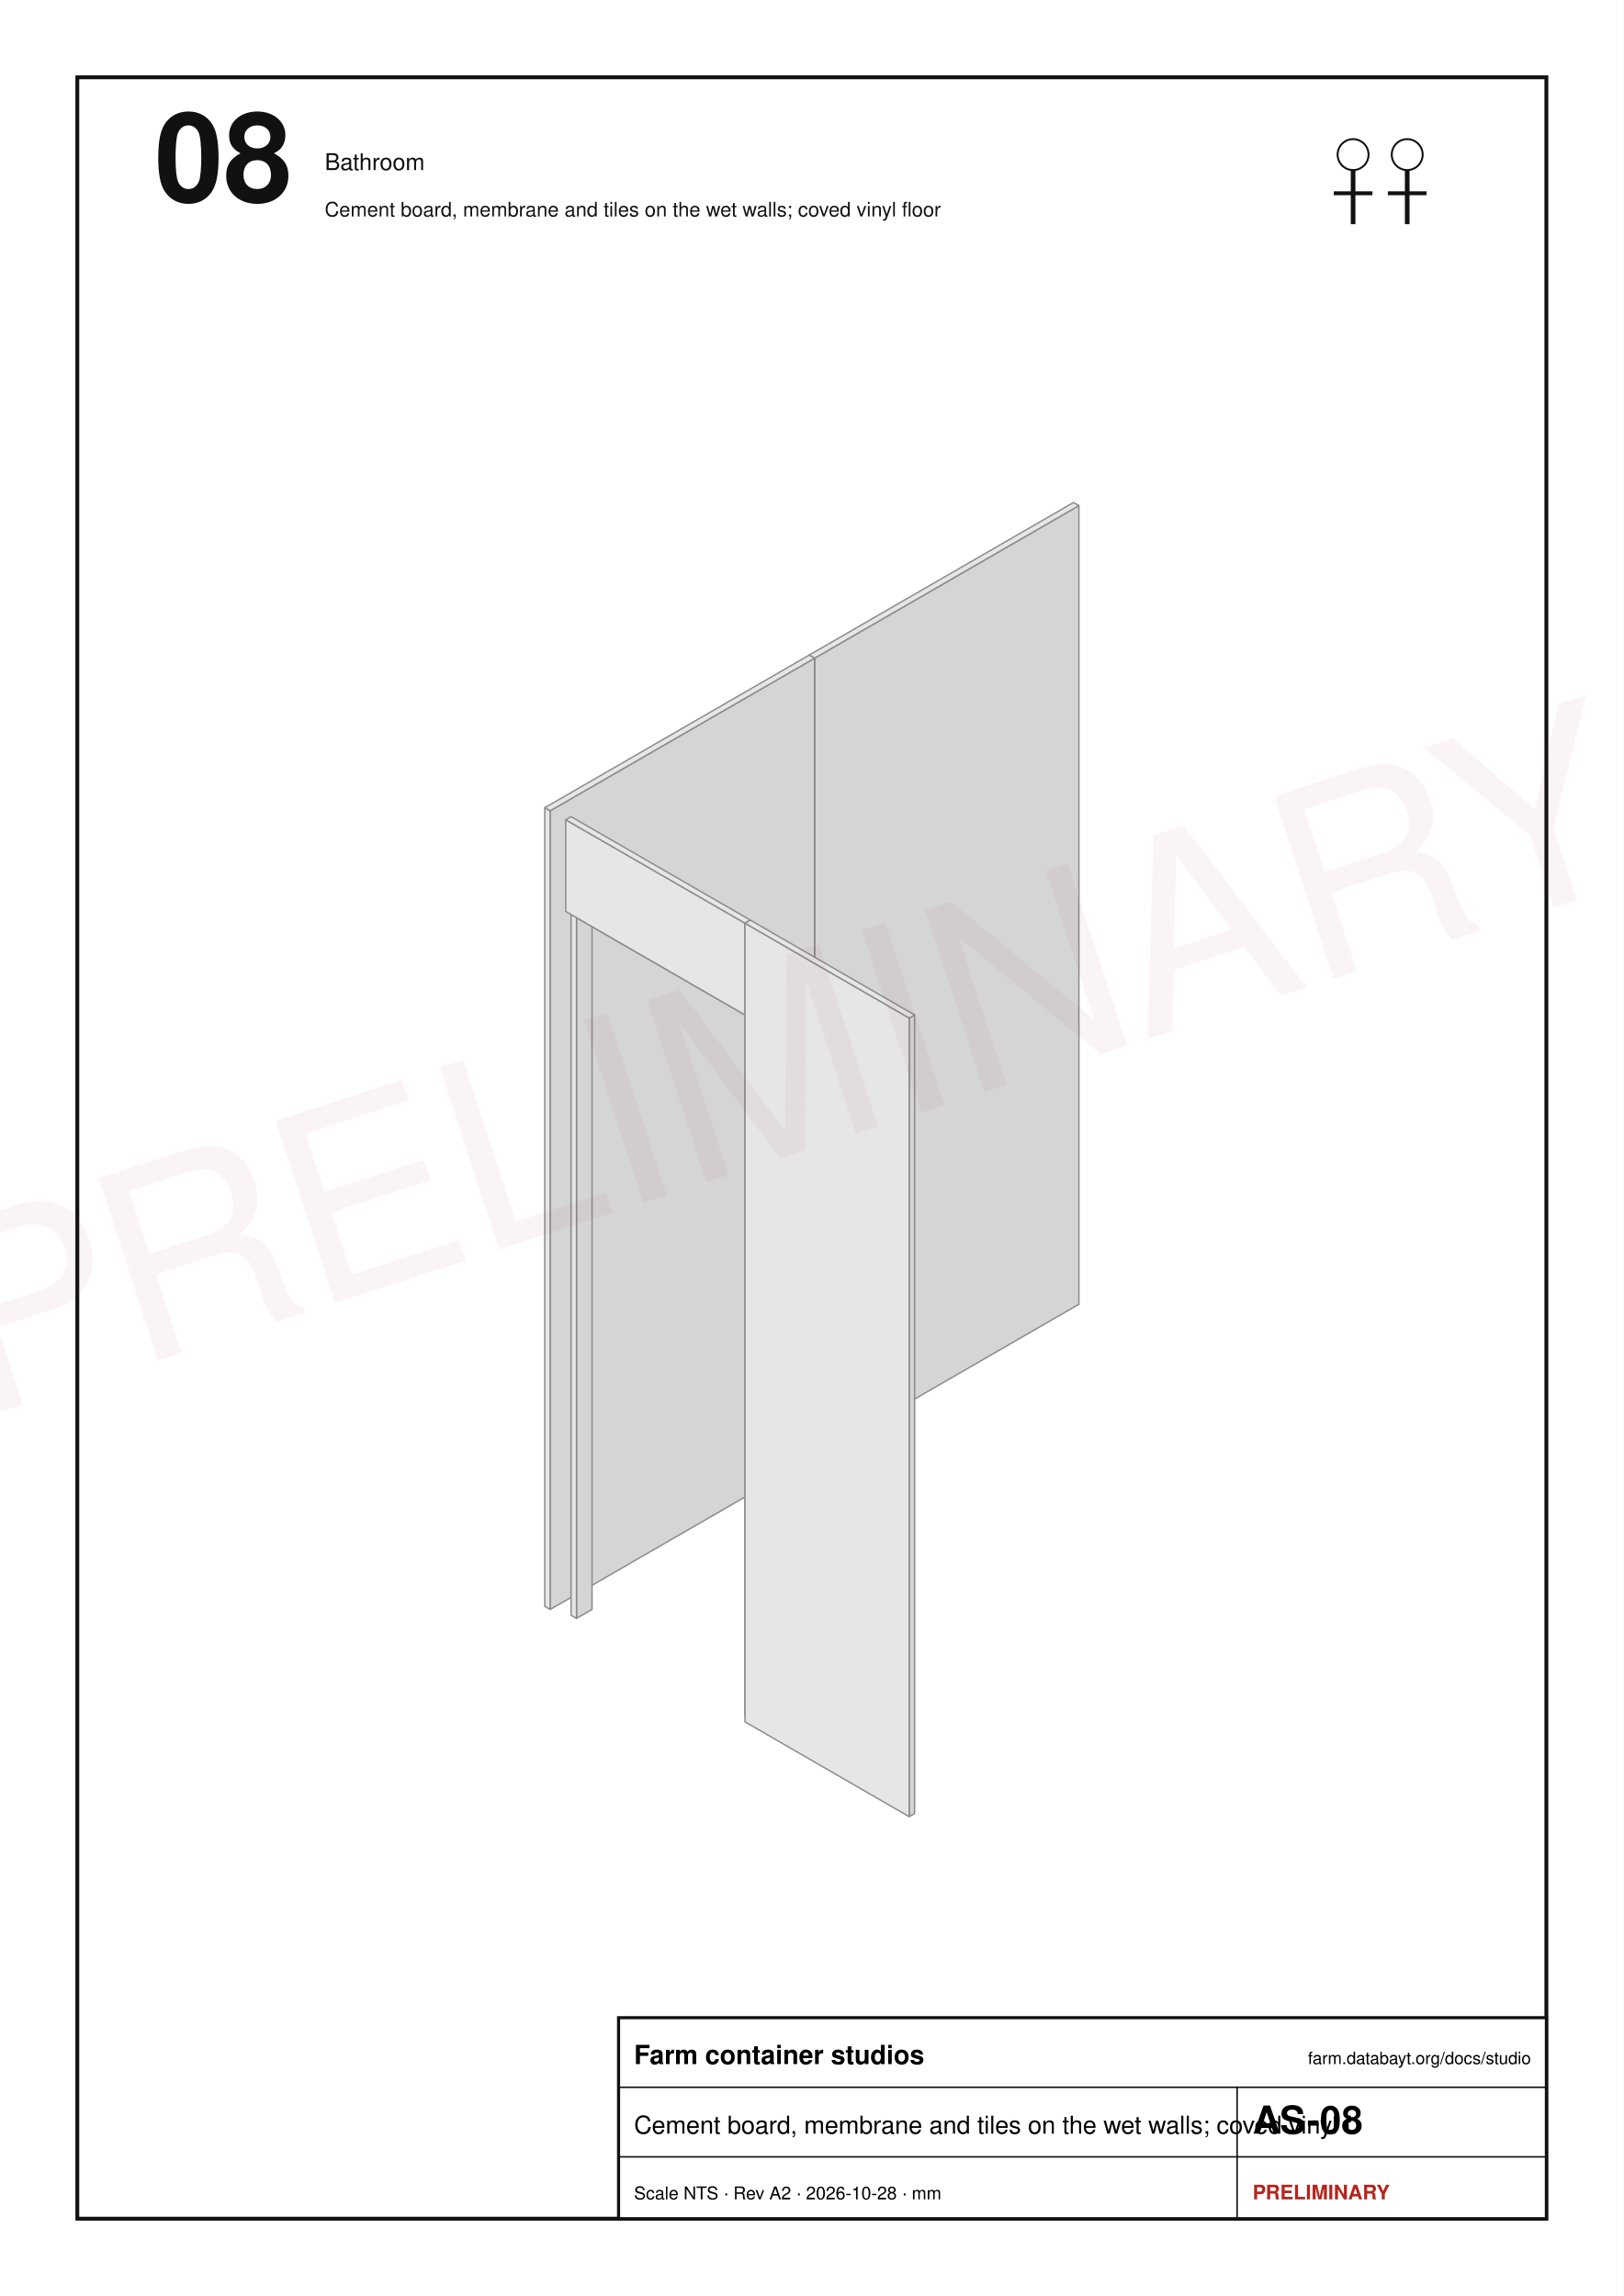
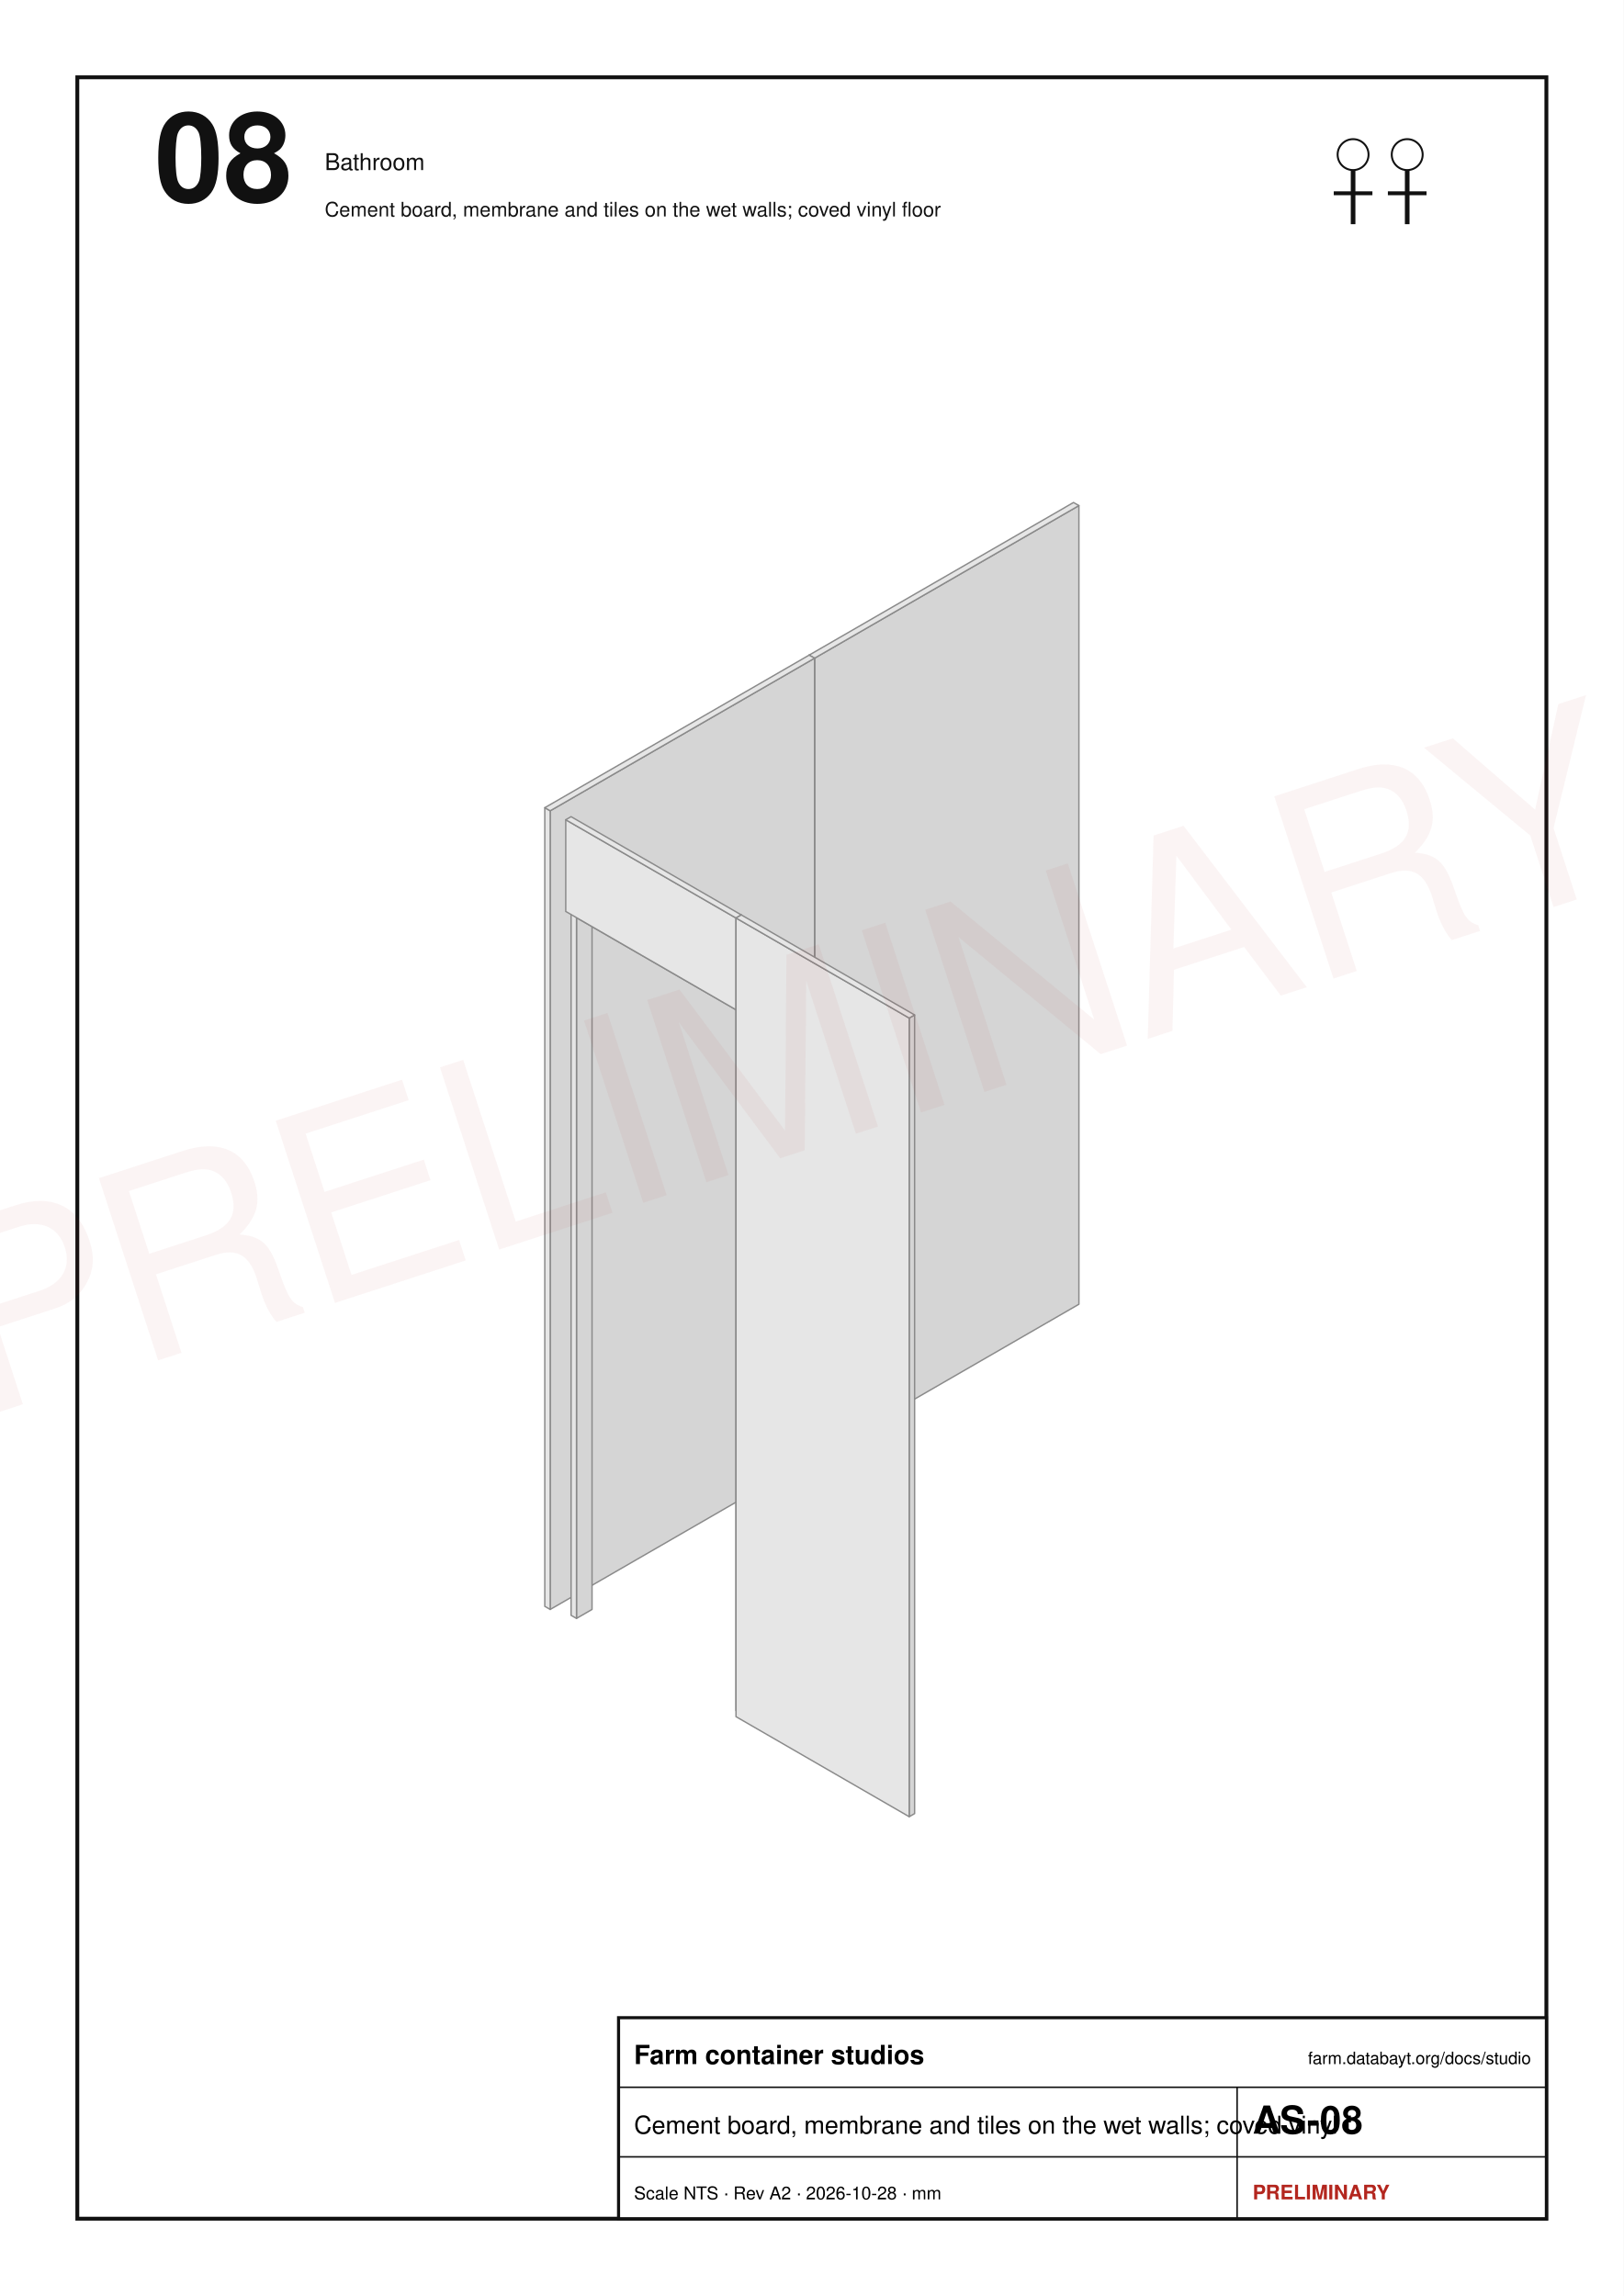
<svg xmlns="http://www.w3.org/2000/svg" width="210mm" height="297mm" viewBox="0 0 210 297" font-family="Helvetica, Arial, sans-serif">
  <rect x="0" y="0" width="210" height="297" fill="#fff" />
  <rect x="10" y="10" width="190" height="277" fill="none" stroke="#111" stroke-width="0.5" />
  <text x="20" y="26" font-size="16" text-anchor="start" font-weight="bold" fill="#111">08</text>
  <text x="42" y="22" font-size="3" text-anchor="start" font-weight="normal" fill="#111">Bathroom</text>
  <text x="42" y="28" font-size="2.6" text-anchor="start" font-weight="normal" fill="#111">Cement board, membrane and tiles on the wet walls; coved vinyl floor</text>
  <circle cx="175" cy="20" r="2" fill="none" stroke="#111" stroke-width="0.25" />
  <line x1="175" y1="22" x2="175" y2="29" stroke="#111" stroke-width="0.6" />
  <line x1="172.5" y1="25" x2="177.5" y2="25" stroke="#111" stroke-width="0.5" />
  <circle cx="182" cy="20" r="2" fill="none" stroke="#111" stroke-width="0.25" />
  <line x1="182" y1="22" x2="182" y2="29" stroke="#111" stroke-width="0.6" />
  <line x1="179.5" y1="25" x2="184.5" y2="25" stroke="#111" stroke-width="0.5" />
  <polygon points="139.54,168.71 105.35,188.45 105.35,85.14 139.54,65.4" fill="#d5d5d5" stroke="#8a8a8a" stroke-width="0.18" stroke-linejoin="round" />
  <polygon points="104.65,188.05 105.35,188.45 105.35,85.14 104.65,84.74" fill="#e6e6e6" stroke="#8a8a8a" stroke-width="0.18" stroke-linejoin="round" />
  <polygon points="138.84,65 139.54,65.4 105.35,85.14 104.65,84.74" fill="#e6e6e6" stroke="#8a8a8a" stroke-width="0.18" stroke-linejoin="round" />
  <polygon points="105.35,188.45 71.16,208.19 71.16,104.88 105.35,85.14" fill="#d5d5d5" stroke="#8a8a8a" stroke-width="0.18" stroke-linejoin="round" />
  <polygon points="70.46,207.79 71.16,208.19 71.16,104.88 70.46,104.48" fill="#e6e6e6" stroke="#8a8a8a" stroke-width="0.18" stroke-linejoin="round" />
  <polygon points="104.65,84.74 105.35,85.14 71.16,104.88 70.46,104.48" fill="#e6e6e6" stroke="#8a8a8a" stroke-width="0.18" stroke-linejoin="round" />
  <polygon points="76.57,208.19 74.56,209.35 74.56,117.9 76.57,116.74" fill="#d5d5d5" stroke="#8a8a8a" stroke-width="0.18" stroke-linejoin="round" />
  <polygon points="73.86,208.95 74.56,209.35 74.56,117.9 73.86,117.5" fill="#e6e6e6" stroke="#8a8a8a" stroke-width="0.18" stroke-linejoin="round" />
  <polygon points="75.87,116.34 76.57,116.74 74.56,117.9 73.86,117.5" fill="#e6e6e6" stroke="#8a8a8a" stroke-width="0.18" stroke-linejoin="round" />
-   <polygon points="98.36,130.13 96.35,131.29 96.35,130.48 98.36,129.32" fill="#d5d5d5" stroke="#8a8a8a" stroke-width="0.18" stroke-linejoin="round" />
-   <polygon points="74.56,118.71 96.35,131.29 96.35,130.48 74.56,117.9" fill="#e6e6e6" stroke="#8a8a8a" stroke-width="0.18" stroke-linejoin="round" />
-   <polygon points="76.57,116.74 98.36,129.32 96.35,130.48 74.56,117.9" fill="#e6e6e6" stroke="#8a8a8a" stroke-width="0.18" stroke-linejoin="round" />
-   <polygon points="99.05,221.17 97.04,222.33 97.04,130.89 99.05,129.73" fill="#d5d5d5" stroke="#8a8a8a" stroke-width="0.18" stroke-linejoin="round" />
-   <polygon points="96.35,221.93 97.04,222.33 97.04,130.89 96.35,130.48" fill="#e6e6e6" stroke="#8a8a8a" stroke-width="0.18" stroke-linejoin="round" />
-   <polygon points="98.36,129.32 99.05,129.73 97.04,130.89 96.35,130.48" fill="#e6e6e6" stroke="#8a8a8a" stroke-width="0.18" stroke-linejoin="round" />
-   <polygon points="97.04,130.89 96.35,131.29 96.35,119.42 97.04,119.02" fill="#d5d5d5" stroke="#8a8a8a" stroke-width="0.18" stroke-linejoin="round" />
-   <polygon points="73.17,117.9 96.35,131.29 96.35,119.42 73.17,106.04" fill="#e6e6e6" stroke="#8a8a8a" stroke-width="0.18" stroke-linejoin="round" />
-   <polygon points="73.86,105.64 97.04,119.02 96.35,119.42 73.17,106.04" fill="#e6e6e6" stroke="#8a8a8a" stroke-width="0.18" stroke-linejoin="round" />
+   <polygon points="97.2,129.46 95.19,130.62 95.19,129.82 97.2,128.66" fill="#d5d5d5" stroke="#8a8a8a" stroke-width="0.18" stroke-linejoin="round" />
+   <polygon points="74.56,118.71 95.19,130.62 95.19,129.82 74.56,117.9" fill="#e6e6e6" stroke="#8a8a8a" stroke-width="0.18" stroke-linejoin="round" />
+   <polygon points="76.57,116.74 97.2,128.66 95.19,129.82 74.56,117.9" fill="#e6e6e6" stroke="#8a8a8a" stroke-width="0.18" stroke-linejoin="round" />
+   <polygon points="97.89,220.5 95.88,221.66 95.88,130.22 97.89,129.06" fill="#d5d5d5" stroke="#8a8a8a" stroke-width="0.18" stroke-linejoin="round" />
+   <polygon points="95.19,221.26 95.88,221.66 95.88,130.22 95.19,129.82" fill="#e6e6e6" stroke="#8a8a8a" stroke-width="0.18" stroke-linejoin="round" />
+   <polygon points="97.2,128.66 97.89,129.06 95.88,130.22 95.19,129.82" fill="#e6e6e6" stroke="#8a8a8a" stroke-width="0.18" stroke-linejoin="round" />
+   <polygon points="95.88,130.22 95.19,130.62 95.19,118.75 95.88,118.35" fill="#d5d5d5" stroke="#8a8a8a" stroke-width="0.18" stroke-linejoin="round" />
+   <polygon points="73.17,117.9 95.19,130.62 95.19,118.75 73.17,106.04" fill="#e6e6e6" stroke="#8a8a8a" stroke-width="0.18" stroke-linejoin="round" />
+   <polygon points="73.86,105.64 95.88,118.35 95.19,118.75 73.17,106.04" fill="#e6e6e6" stroke="#8a8a8a" stroke-width="0.18" stroke-linejoin="round" />
  <polygon points="118.29,234.6 117.59,235 117.59,131.69 118.29,131.29" fill="#d5d5d5" stroke="#8a8a8a" stroke-width="0.18" stroke-linejoin="round" />
-   <polygon points="96.35,222.73 117.59,235 117.59,131.69 96.35,119.42" fill="#e6e6e6" stroke="#8a8a8a" stroke-width="0.18" stroke-linejoin="round" />
-   <polygon points="97.04,119.02 118.29,131.29 117.59,131.69 96.35,119.42" fill="#e6e6e6" stroke="#8a8a8a" stroke-width="0.18" stroke-linejoin="round" />
+   <polygon points="95.19,222.06 117.59,235 117.59,131.69 95.19,118.75" fill="#e6e6e6" stroke="#8a8a8a" stroke-width="0.18" stroke-linejoin="round" />
+   <polygon points="95.88,118.35 118.29,131.29 117.59,131.69 95.19,118.75" fill="#e6e6e6" stroke="#8a8a8a" stroke-width="0.18" stroke-linejoin="round" />
  <rect x="80" y="261" width="120" height="26" fill="#fff" stroke="#111" stroke-width="0.4" />
  <line x1="80" y1="270" x2="200" y2="270" stroke="#111" stroke-width="0.2" />
  <line x1="80" y1="279" x2="200" y2="279" stroke="#111" stroke-width="0.2" />
  <line x1="160" y1="270" x2="160" y2="287" stroke="#111" stroke-width="0.2" />
  <text x="82" y="267" font-size="3.4" font-weight="bold">Farm container studios</text>
  <text x="198" y="267" font-size="2.2" text-anchor="end">farm.databayt.org/docs/studio</text>
  <text x="82" y="276" font-size="3.2">Cement board, membrane and tiles on the wet walls; coved vinyl f</text>
  <text x="162" y="276" font-size="5" font-weight="bold">AS-08</text>
  <text x="82" y="284.5" font-size="2.3">Scale NTS · Rev A2 · 2026-10-28 · mm</text>
  <text x="162" y="284.5" font-size="2.6" font-weight="bold" fill="#b3261e">PRELIMINARY</text>
  <text x="105.0" y="148.5" font-size="34" fill="#b3261e" fill-opacity="0.05" text-anchor="middle" transform="rotate(-18 105.0 148.5)">PRELIMINARY</text>
</svg>
